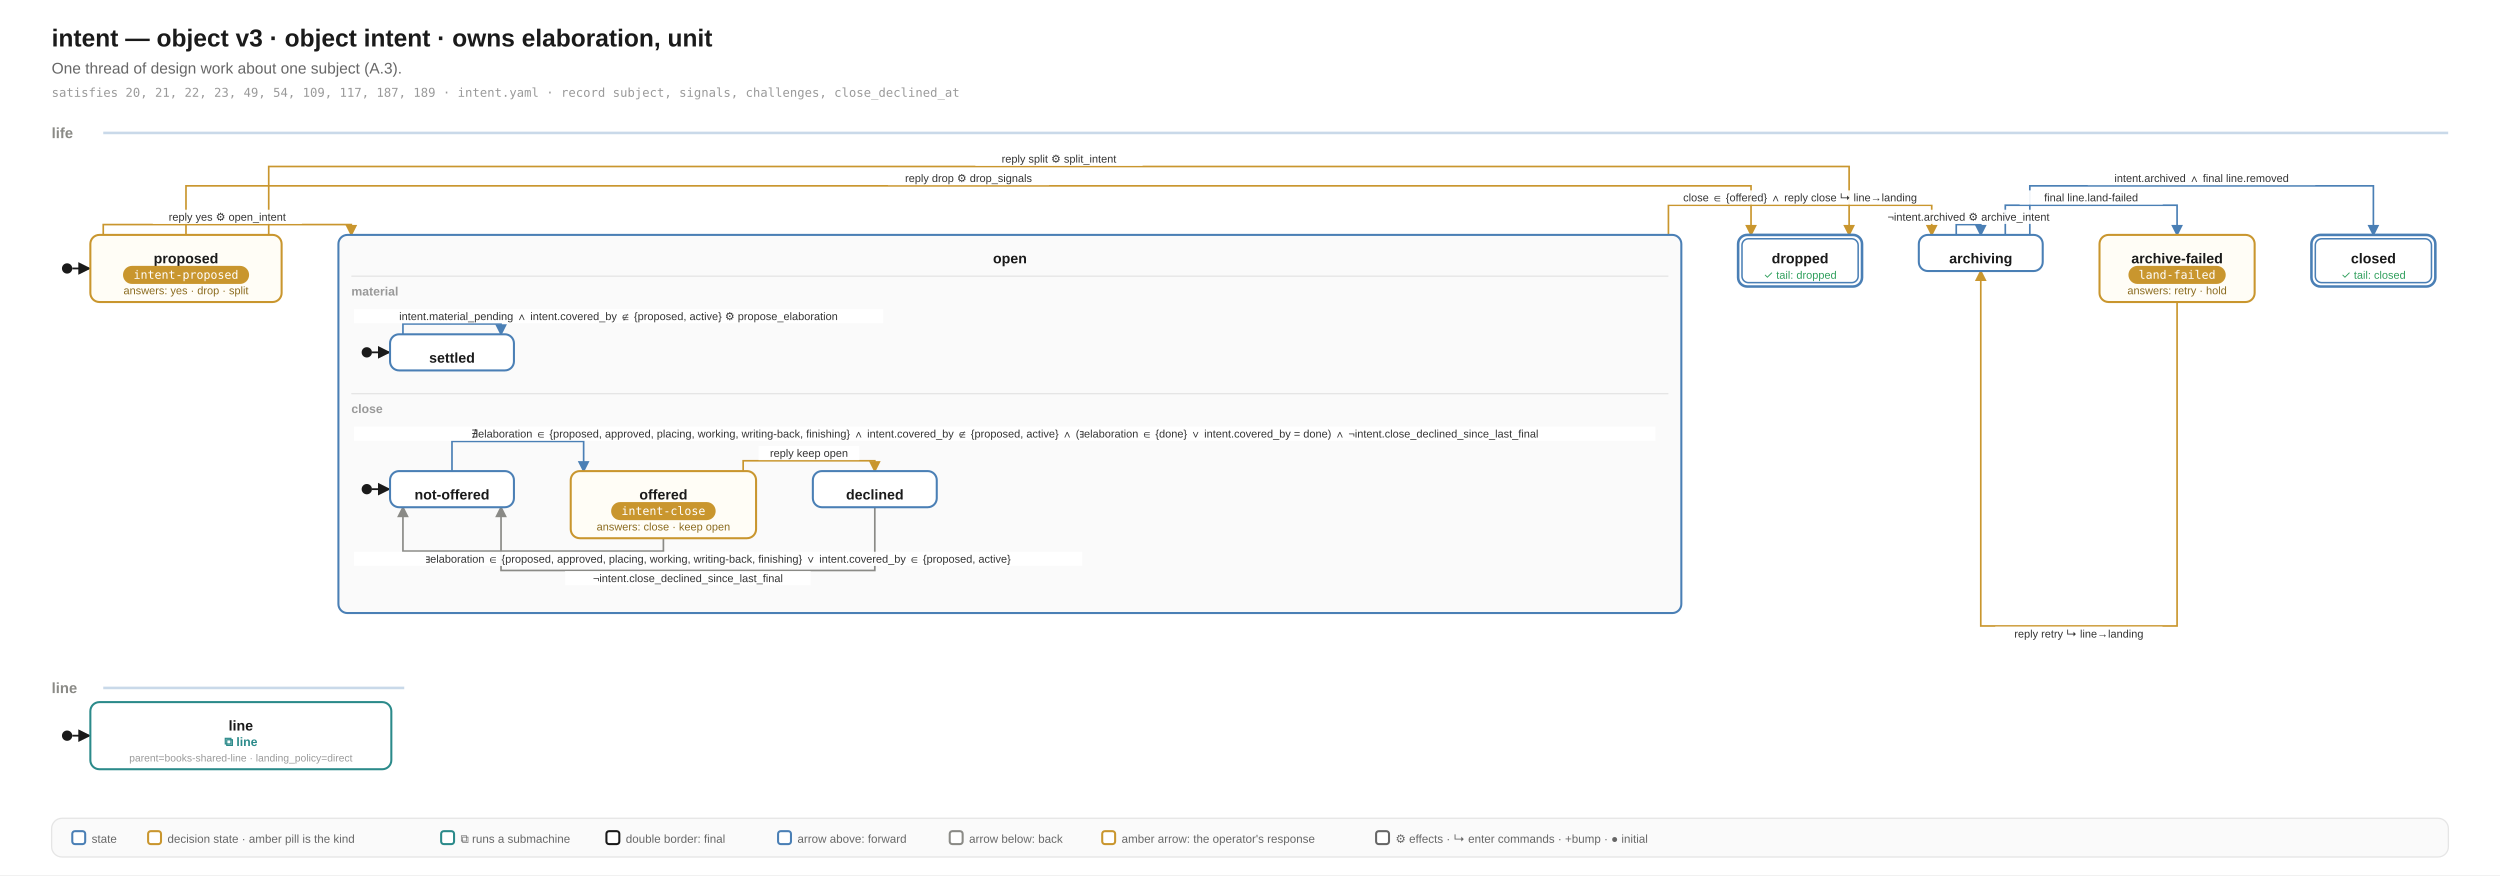
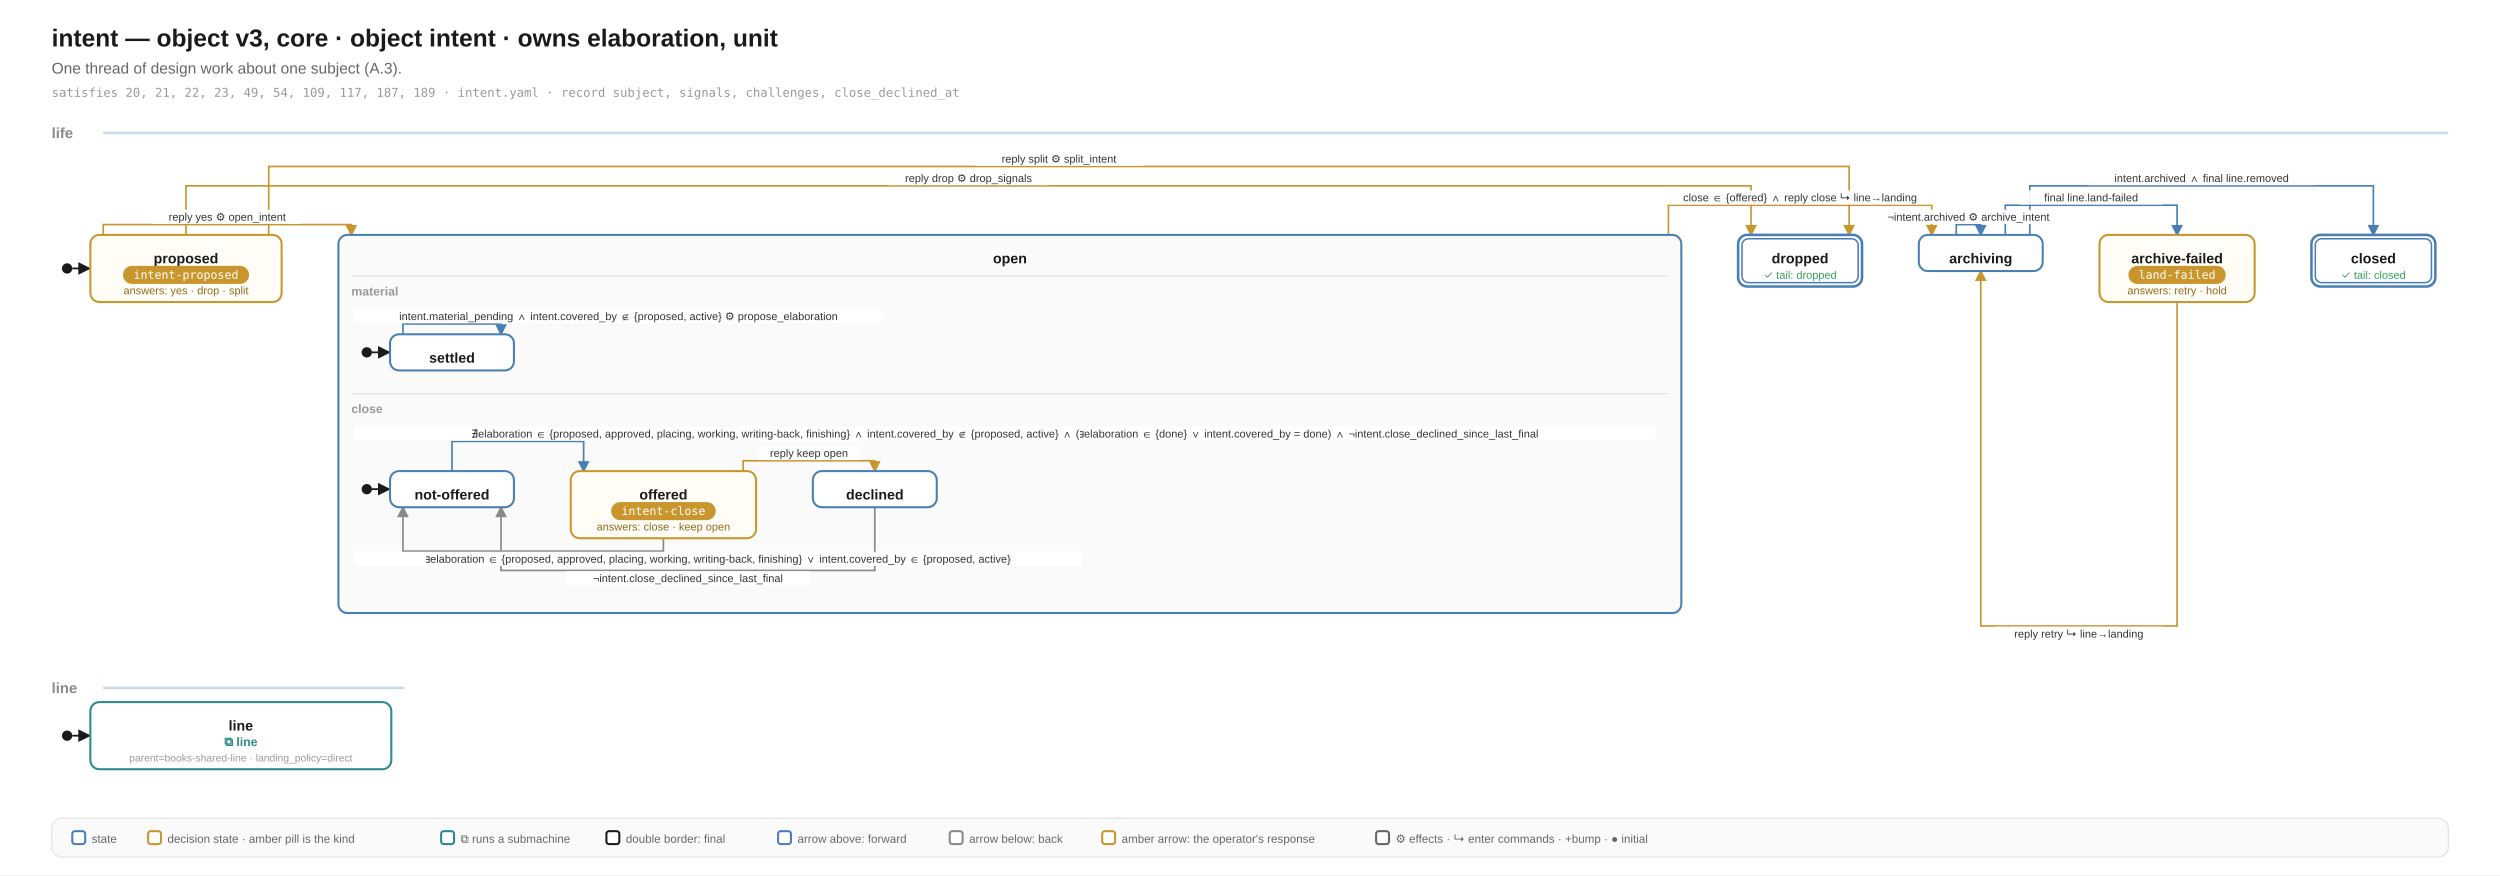
<svg xmlns="http://www.w3.org/2000/svg" width="1937" height="678" viewBox="0 0 1937 678" font-family="-apple-system, 'Helvetica Neue', Arial, sans-serif">
  <defs>
    <marker id="mB" viewBox="0 0 10 10" refX="8.5" refY="5" markerWidth="7" markerHeight="7" orient="auto-start-reverse">
      <path d="M0 0L10 5L0 10z" fill="#4a7fb5" />
    </marker>
    <marker id="mT" viewBox="0 0 10 10" refX="8.5" refY="5" markerWidth="7" markerHeight="7" orient="auto-start-reverse">
      <path d="M0 0L10 5L0 10z" fill="#2b8a8a" />
    </marker>
    <marker id="mG" viewBox="0 0 10 10" refX="8.5" refY="5" markerWidth="7" markerHeight="7" orient="auto-start-reverse">
      <path d="M0 0L10 5L0 10z" fill="#8a8a86" />
    </marker>
    <marker id="mA" viewBox="0 0 10 10" refX="8.5" refY="5" markerWidth="7" markerHeight="7" orient="auto-start-reverse">
      <path d="M0 0L10 5L0 10z" fill="#c9962e" />
    </marker>
    <marker id="mI" viewBox="0 0 10 10" refX="8.5" refY="5" markerWidth="7" markerHeight="7" orient="auto-start-reverse">
      <path d="M0 0L10 5L0 10z" fill="#1a1a1a" />
    </marker>
  </defs>
  <rect width="1937" height="678" fill="#fff" />
-   <text x="40" y="36" font-size="19" font-weight="700" fill="#1a1a1a">intent — object v3 · object intent · owns elaboration, unit</text>
+   <text x="40" y="36" font-size="19" font-weight="700" fill="#1a1a1a">intent — object v3, core · object intent · owns elaboration, unit</text>
  <text x="40" y="57" font-size="12" fill="#666">One thread of design work about one subject (A.3).</text>
  <text x="40" y="75" font-size="9.5" font-family="monospace" fill="#999">satisfies 20, 21, 22, 23, 49, 54, 109, 117, 187, 189 · intent.yaml · record subject, signals, challenges, close_declined_at</text>
  <text x="40" y="107" font-size="11.5" font-weight="700" fill="#8a8a86">life</text>
  <line x1="80" y1="103" x2="1896.85" y2="103" stroke="#4a7fb5" stroke-width="2" opacity="0.3" />
  <circle cx="52.0" cy="208.0" r="4" fill="#1a1a1a" />
  <line x1="56.0" y1="208.0" x2="69.0" y2="208.0" stroke="#1a1a1a" stroke-width="1.4" marker-end="url(#mI)" />
  <path d="M80.0,182.0 V174.0 H272.2 V182.0" fill="none" stroke="#c9962e" stroke-width="1.3" marker-end="url(#mA)" />
  <path d="M144.1,182.0 V144.0 H1356.7 V182.0" fill="none" stroke="#c9962e" stroke-width="1.3" marker-end="url(#mA)" />
  <path d="M208.2,182.0 V129.0 H1432.7 V182.0" fill="none" stroke="#c9962e" stroke-width="1.3" marker-end="url(#mA)" />
  <path d="M1292.7,182.0 V159.0 H1496.7 V182.0" fill="none" stroke="#c9962e" stroke-width="1.3" marker-end="url(#mA)" />
  <path d="M1572.7,182.0 V144.0 H1838.9 V182.0" fill="none" stroke="#4a7fb5" stroke-width="1.3" marker-end="url(#mB)" />
  <path d="M1553.7,182.0 V159.0 H1686.8 V182.0" fill="none" stroke="#4a7fb5" stroke-width="1.3" marker-end="url(#mB)" />
  <path d="M1515.7,182.0 V174.0 H1534.7 V182.0" fill="none" stroke="#4a7fb5" stroke-width="1.3" marker-end="url(#mB)" />
  <path d="M1686.8,234.0 V485.0 H1534.7 V210.0" fill="none" stroke="#c9962e" stroke-width="1.3" marker-end="url(#mA)" />
  <rect x="70.0" y="182.0" width="148.2" height="52.0" rx="7" fill="#fffdf6" stroke="#c9962e" stroke-width="1.6" />
  <text x="144.1" y="204.0" font-size="11" fill="#1a1a1a" text-anchor="middle" font-weight="700">proposed</text>
  <rect x="95.3" y="206.0" width="97.7" height="14" rx="7" fill="#c9962e" />
  <text x="144.1" y="216.0" font-size="9" font-family="monospace" fill="#fff" text-anchor="middle">intent-proposed</text>
  <text x="144.1" y="228.0" font-size="8.5" fill="#8a6a1d" text-anchor="middle">answers: yes · drop · split</text>
  <rect x="262.2" y="182.0" width="1040.5" height="293.0" rx="7" fill="#fafafa" stroke="#4a7fb5" stroke-width="1.6" />
  <text x="782.5" y="204.0" font-size="11" fill="#1a1a1a" text-anchor="middle" font-weight="700">open</text>
  <line x1="272.2" y1="214.0" x2="1292.7" y2="214.0" stroke="#e5e5e5" />
  <text x="272.225" y="229" font-size="9.5" font-weight="700" fill="#999">material</text>
  <circle cx="284.2" cy="273.0" r="4" fill="#1a1a1a" />
  <line x1="288.2" y1="273.0" x2="301.2" y2="273.0" stroke="#1a1a1a" stroke-width="1.4" marker-end="url(#mI)" />
  <path d="M312.2,259.0 V251.0 H388.2 V259.0" fill="none" stroke="#4a7fb5" stroke-width="1.3" marker-end="url(#mB)" />
  <rect x="302.2" y="259.0" width="96.0" height="28.0" rx="7" fill="#fff" stroke="#4a7fb5" stroke-width="1.6" />
  <text x="350.2" y="281.0" font-size="11" fill="#1a1a1a" text-anchor="middle" font-weight="700">settled</text>
  <rect x="274.2" y="239.5" width="410.1" height="11" fill="#fff" opacity="0.92" />
  <text x="479.2" y="248.0" font-size="8.5" fill="#333" text-anchor="middle">intent.material_pending ∧ intent.covered_by ∉ {proposed, active} ⚙ propose_elaboration</text>
  <line x1="272.2" y1="305.0" x2="1292.7" y2="305.0" stroke="#e5e5e5" />
  <text x="272.225" y="320" font-size="9.5" font-weight="700" fill="#999">close</text>
  <circle cx="284.2" cy="379.0" r="4" fill="#1a1a1a" />
  <line x1="288.2" y1="379.0" x2="301.2" y2="379.0" stroke="#1a1a1a" stroke-width="1.4" marker-end="url(#mI)" />
  <path d="M350.2,365.0 V342.0 H452.2 V365.0" fill="none" stroke="#4a7fb5" stroke-width="1.3" marker-end="url(#mB)" />
  <path d="M575.8,365.0 V357.0 H677.8 V365.0" fill="none" stroke="#c9962e" stroke-width="1.3" marker-end="url(#mA)" />
  <path d="M514.0,417.0 V427.0 H312.2 V393.0" fill="none" stroke="#8a8a86" stroke-width="1.3" marker-end="url(#mG)" />
  <path d="M677.8,393.0 V442.0 H388.2 V393.0" fill="none" stroke="#8a8a86" stroke-width="1.3" marker-end="url(#mG)" />
  <rect x="302.2" y="365.0" width="96.0" height="28.0" rx="7" fill="#fff" stroke="#4a7fb5" stroke-width="1.6" />
  <text x="350.2" y="387.0" font-size="11" fill="#1a1a1a" text-anchor="middle" font-weight="700">not-offered</text>
  <rect x="442.2" y="365.0" width="143.6" height="52.0" rx="7" fill="#fffdf6" stroke="#c9962e" stroke-width="1.6" />
  <text x="514.0" y="387.0" font-size="11" fill="#1a1a1a" text-anchor="middle" font-weight="700">offered</text>
  <rect x="473.5" y="389.0" width="81.0" height="14" rx="7" fill="#c9962e" />
  <text x="514.0" y="399.0" font-size="9" font-family="monospace" fill="#fff" text-anchor="middle">intent-close</text>
  <text x="514.0" y="411.0" font-size="8.5" fill="#8a6a1d" text-anchor="middle">answers: close · keep open</text>
  <rect x="629.8" y="365.0" width="96.0" height="28.0" rx="7" fill="#fff" stroke="#4a7fb5" stroke-width="1.6" />
  <text x="677.8" y="387.0" font-size="11" fill="#1a1a1a" text-anchor="middle" font-weight="700">declined</text>
  <rect x="274.2" y="330.5" width="1008.5" height="11" fill="#fff" opacity="0.92" />
  <text x="778.5" y="339.0" font-size="8.5" fill="#333" text-anchor="middle">∄elaboration ∈ {proposed, approved, placing, working, writing-back, finishing} ∧ intent.covered_by ∉ {proposed, active} ∧ (∃elaboration ∈ {done} ∨ intent.covered_by = done) ∧ ¬intent.close_declined_since_last_final</text>
  <rect x="587.7" y="345.5" width="78.1" height="11" fill="#fff" opacity="0.92" />
  <text x="626.8" y="354.0" font-size="8.5" fill="#333" text-anchor="middle">reply keep open</text>
  <rect x="274.2" y="427.5" width="564.3" height="11" fill="#fff" opacity="0.92" />
  <text x="556.4" y="436.0" font-size="8.5" fill="#333" text-anchor="middle">∃elaboration ∈ {proposed, approved, placing, working, writing-back, finishing} ∨ intent.covered_by ∈ {proposed, active}</text>
  <rect x="437.8" y="442.5" width="190.3" height="11" fill="#fff" opacity="0.92" />
  <text x="533.0" y="451.0" font-size="8.5" fill="#333" text-anchor="middle">¬intent.close_declined_since_last_final</text>
  <rect x="1346.7" y="182.0" width="96.0" height="40.0" rx="7" fill="#fff" stroke="#4a7fb5" stroke-width="2" />
  <rect x="1349.7" y="185.0" width="90.0" height="34.0" rx="5" fill="none" stroke="#4a7fb5" stroke-width="1.2" />
  <text x="1394.7" y="204.0" font-size="11" fill="#1a1a1a" text-anchor="middle" font-weight="700">dropped</text>
  <text x="1394.7" y="216.0" font-size="8.5" fill="#2e9e5b" text-anchor="middle">✓ tail: dropped</text>
  <rect x="1486.7" y="182.0" width="96.0" height="28.0" rx="7" fill="#fff" stroke="#4a7fb5" stroke-width="1.6" />
  <text x="1534.7" y="204.0" font-size="11" fill="#1a1a1a" text-anchor="middle" font-weight="700">archiving</text>
  <rect x="1626.7" y="182.0" width="120.2" height="52.0" rx="7" fill="#fffdf6" stroke="#c9962e" stroke-width="1.6" />
  <text x="1686.8" y="204.0" font-size="11" fill="#1a1a1a" text-anchor="middle" font-weight="700">archive-failed</text>
  <rect x="1649.1" y="206.0" width="75.4" height="14" rx="7" fill="#c9962e" />
  <text x="1686.8" y="216.0" font-size="9" font-family="monospace" fill="#fff" text-anchor="middle">land-failed</text>
  <text x="1686.8" y="228.0" font-size="8.5" fill="#8a6a1d" text-anchor="middle">answers: retry · hold</text>
  <rect x="1790.9" y="182.0" width="96.0" height="40.0" rx="7" fill="#fff" stroke="#4a7fb5" stroke-width="2" />
  <rect x="1793.9" y="185.0" width="90.0" height="34.0" rx="5" fill="none" stroke="#4a7fb5" stroke-width="1.2" />
  <text x="1838.9" y="204.0" font-size="11" fill="#1a1a1a" text-anchor="middle" font-weight="700">closed</text>
  <text x="1838.9" y="216.0" font-size="8.5" fill="#2e9e5b" text-anchor="middle">✓ tail: closed</text>
  <rect x="118.4" y="162.5" width="115.5" height="11" fill="#fff" opacity="0.92" />
  <text x="176.1" y="171.0" font-size="8.5" fill="#333" text-anchor="middle">reply yes ⚙ open_intent</text>
  <rect x="688.0" y="132.5" width="124.9" height="11" fill="#fff" opacity="0.92" />
  <text x="750.4" y="141.0" font-size="8.5" fill="#333" text-anchor="middle">reply drop ⚙ drop_signals</text>
  <rect x="755.7" y="117.5" width="129.6" height="11" fill="#fff" opacity="0.92" />
  <text x="820.5" y="126.0" font-size="8.5" fill="#333" text-anchor="middle">reply split ⚙ split_intent</text>
  <rect x="1283.2" y="147.5" width="223.1" height="11" fill="#fff" opacity="0.92" />
  <text x="1394.7" y="156.0" font-size="8.5" fill="#333" text-anchor="middle">close ∈ {offered} ∧ reply close ↳ line→landing</text>
  <rect x="1617.6" y="132.5" width="176.3" height="11" fill="#fff" opacity="0.92" />
  <text x="1705.8" y="141.0" font-size="8.5" fill="#333" text-anchor="middle">intent.archived ∧ final line.removed</text>
  <rect x="1564.8" y="147.5" width="110.9" height="11" fill="#fff" opacity="0.92" />
  <text x="1620.2" y="156.0" font-size="8.5" fill="#333" text-anchor="middle">final line.land-failed</text>
  <rect x="1444.0" y="162.5" width="162.3" height="11" fill="#fff" opacity="0.92" />
  <text x="1525.2" y="171.0" font-size="8.5" fill="#333" text-anchor="middle">¬intent.archived ⚙ archive_intent</text>
  <rect x="1545.9" y="485.5" width="129.6" height="11" fill="#fff" opacity="0.92" />
  <text x="1610.7" y="494.0" font-size="8.5" fill="#333" text-anchor="middle">reply retry ↳ line→landing</text>
  <text x="40" y="537" font-size="11.5" font-weight="700" fill="#8a8a86">line</text>
  <line x1="80" y1="533" x2="313.2" y2="533" stroke="#4a7fb5" stroke-width="2" opacity="0.3" />
  <circle cx="52.0" cy="570.0" r="4" fill="#1a1a1a" />
  <line x1="56.0" y1="570.0" x2="69.0" y2="570.0" stroke="#1a1a1a" stroke-width="1.4" marker-end="url(#mI)" />
  <rect x="70.0" y="544.0" width="233.2" height="52.0" rx="7" fill="#fff" stroke="#2b8a8a" stroke-width="1.6" />
  <text x="186.6" y="566.0" font-size="11" fill="#1a1a1a" text-anchor="middle" font-weight="700">line</text>
  <text x="186.6" y="578.0" font-size="9.5" fill="#2b8a8a" text-anchor="middle" font-weight="700">⧉ line</text>
  <text x="186.6" y="590.0" font-size="8" fill="#999" text-anchor="middle">parent=books-shared-line · landing_policy=direct</text>
  <rect x="40" y="634" width="1857" height="30" rx="8" fill="#fafafa" stroke="#e5e5e5" />
  <rect x="56" y="644" width="10" height="10" rx="2" fill="#fff" stroke="#4a7fb5" stroke-width="1.6" />
  <text x="71" y="653" font-size="9" fill="#666">state</text>
  <rect x="114.75" y="644" width="10" height="10" rx="2" fill="#fff" stroke="#c9962e" stroke-width="1.6" />
  <text x="129.75" y="653" font-size="9" fill="#666">decision state · amber pill is the kind</text>
  <rect x="341.8" y="644" width="10" height="10" rx="2" fill="#fff" stroke="#2b8a8a" stroke-width="1.6" />
  <text x="356.8" y="653" font-size="9" fill="#666">⧉ runs a submachine</text>
  <rect x="469.85" y="644" width="10" height="10" rx="2" fill="#fff" stroke="#1a1a1a" stroke-width="1.6" />
  <text x="484.85" y="653" font-size="9" fill="#666">double border: final</text>
  <rect x="602.85" y="644" width="10" height="10" rx="2" fill="#fff" stroke="#4a7fb5" stroke-width="1.6" />
  <text x="617.85" y="653" font-size="9" fill="#666">arrow above: forward</text>
  <rect x="735.85" y="644" width="10" height="10" rx="2" fill="#fff" stroke="#8a8a86" stroke-width="1.6" />
  <text x="750.85" y="653" font-size="9" fill="#666">arrow below: back</text>
  <rect x="854.0" y="644" width="10" height="10" rx="2" fill="#fff" stroke="#c9962e" stroke-width="1.6" />
  <text x="869.0" y="653" font-size="9" fill="#666">amber arrow: the operator's response</text>
  <rect x="1066.2" y="644" width="10" height="10" rx="2" fill="#fff" stroke="#666" stroke-width="1.6" />
  <text x="1081.2" y="653" font-size="9" fill="#666">⚙ effects · ↳ enter commands · +bump · ● initial</text>
</svg>
